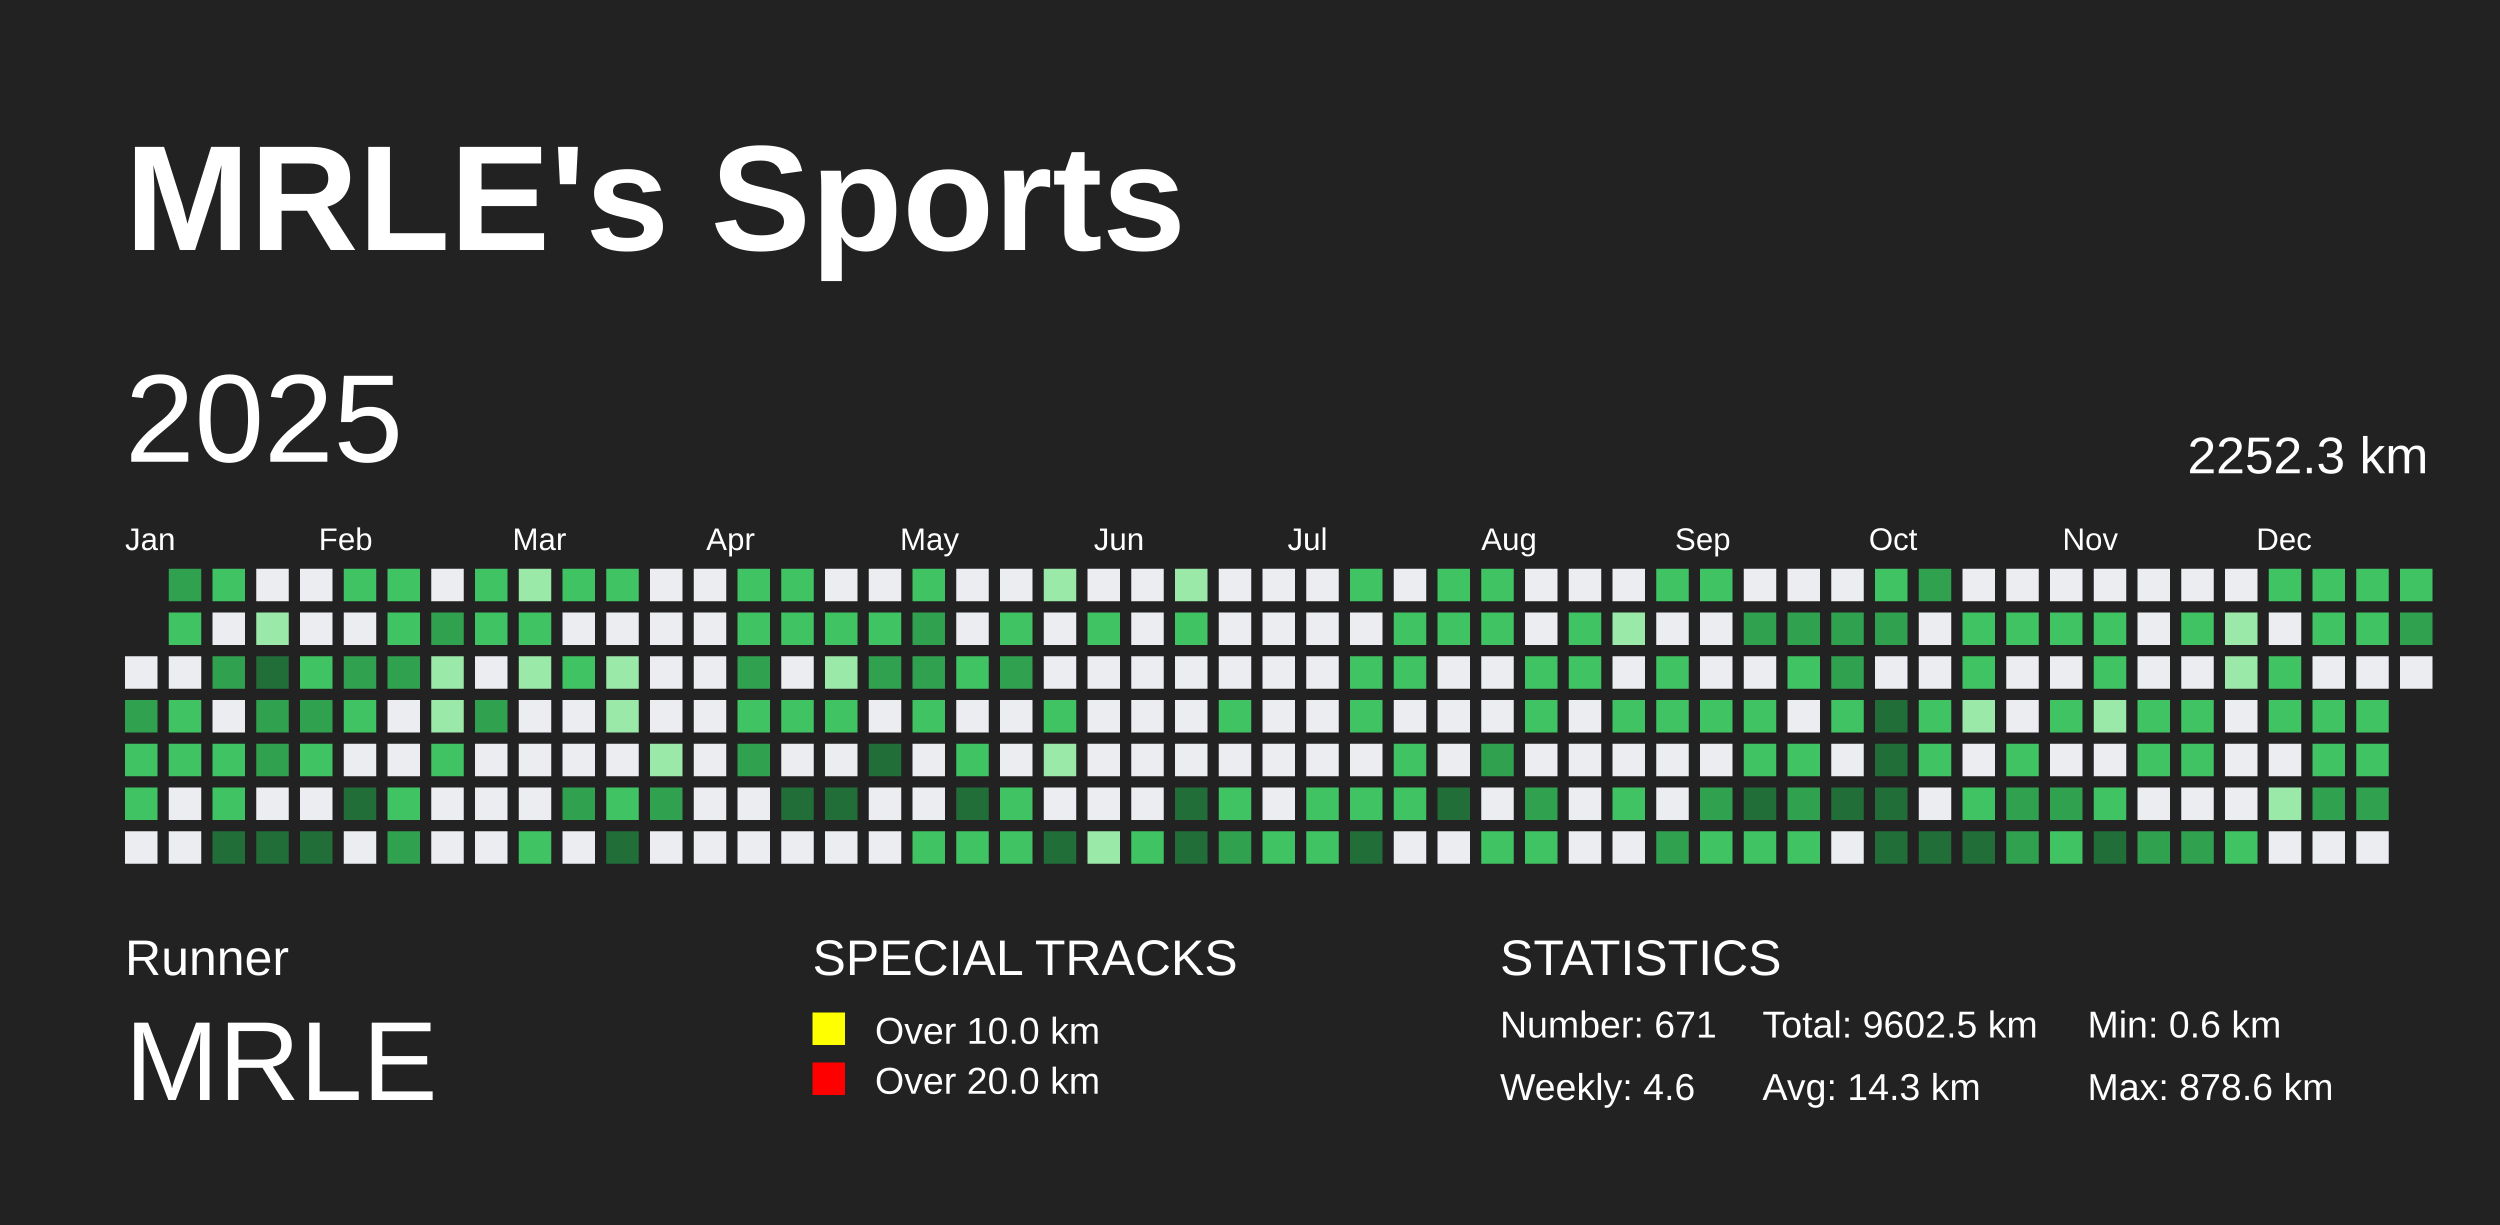
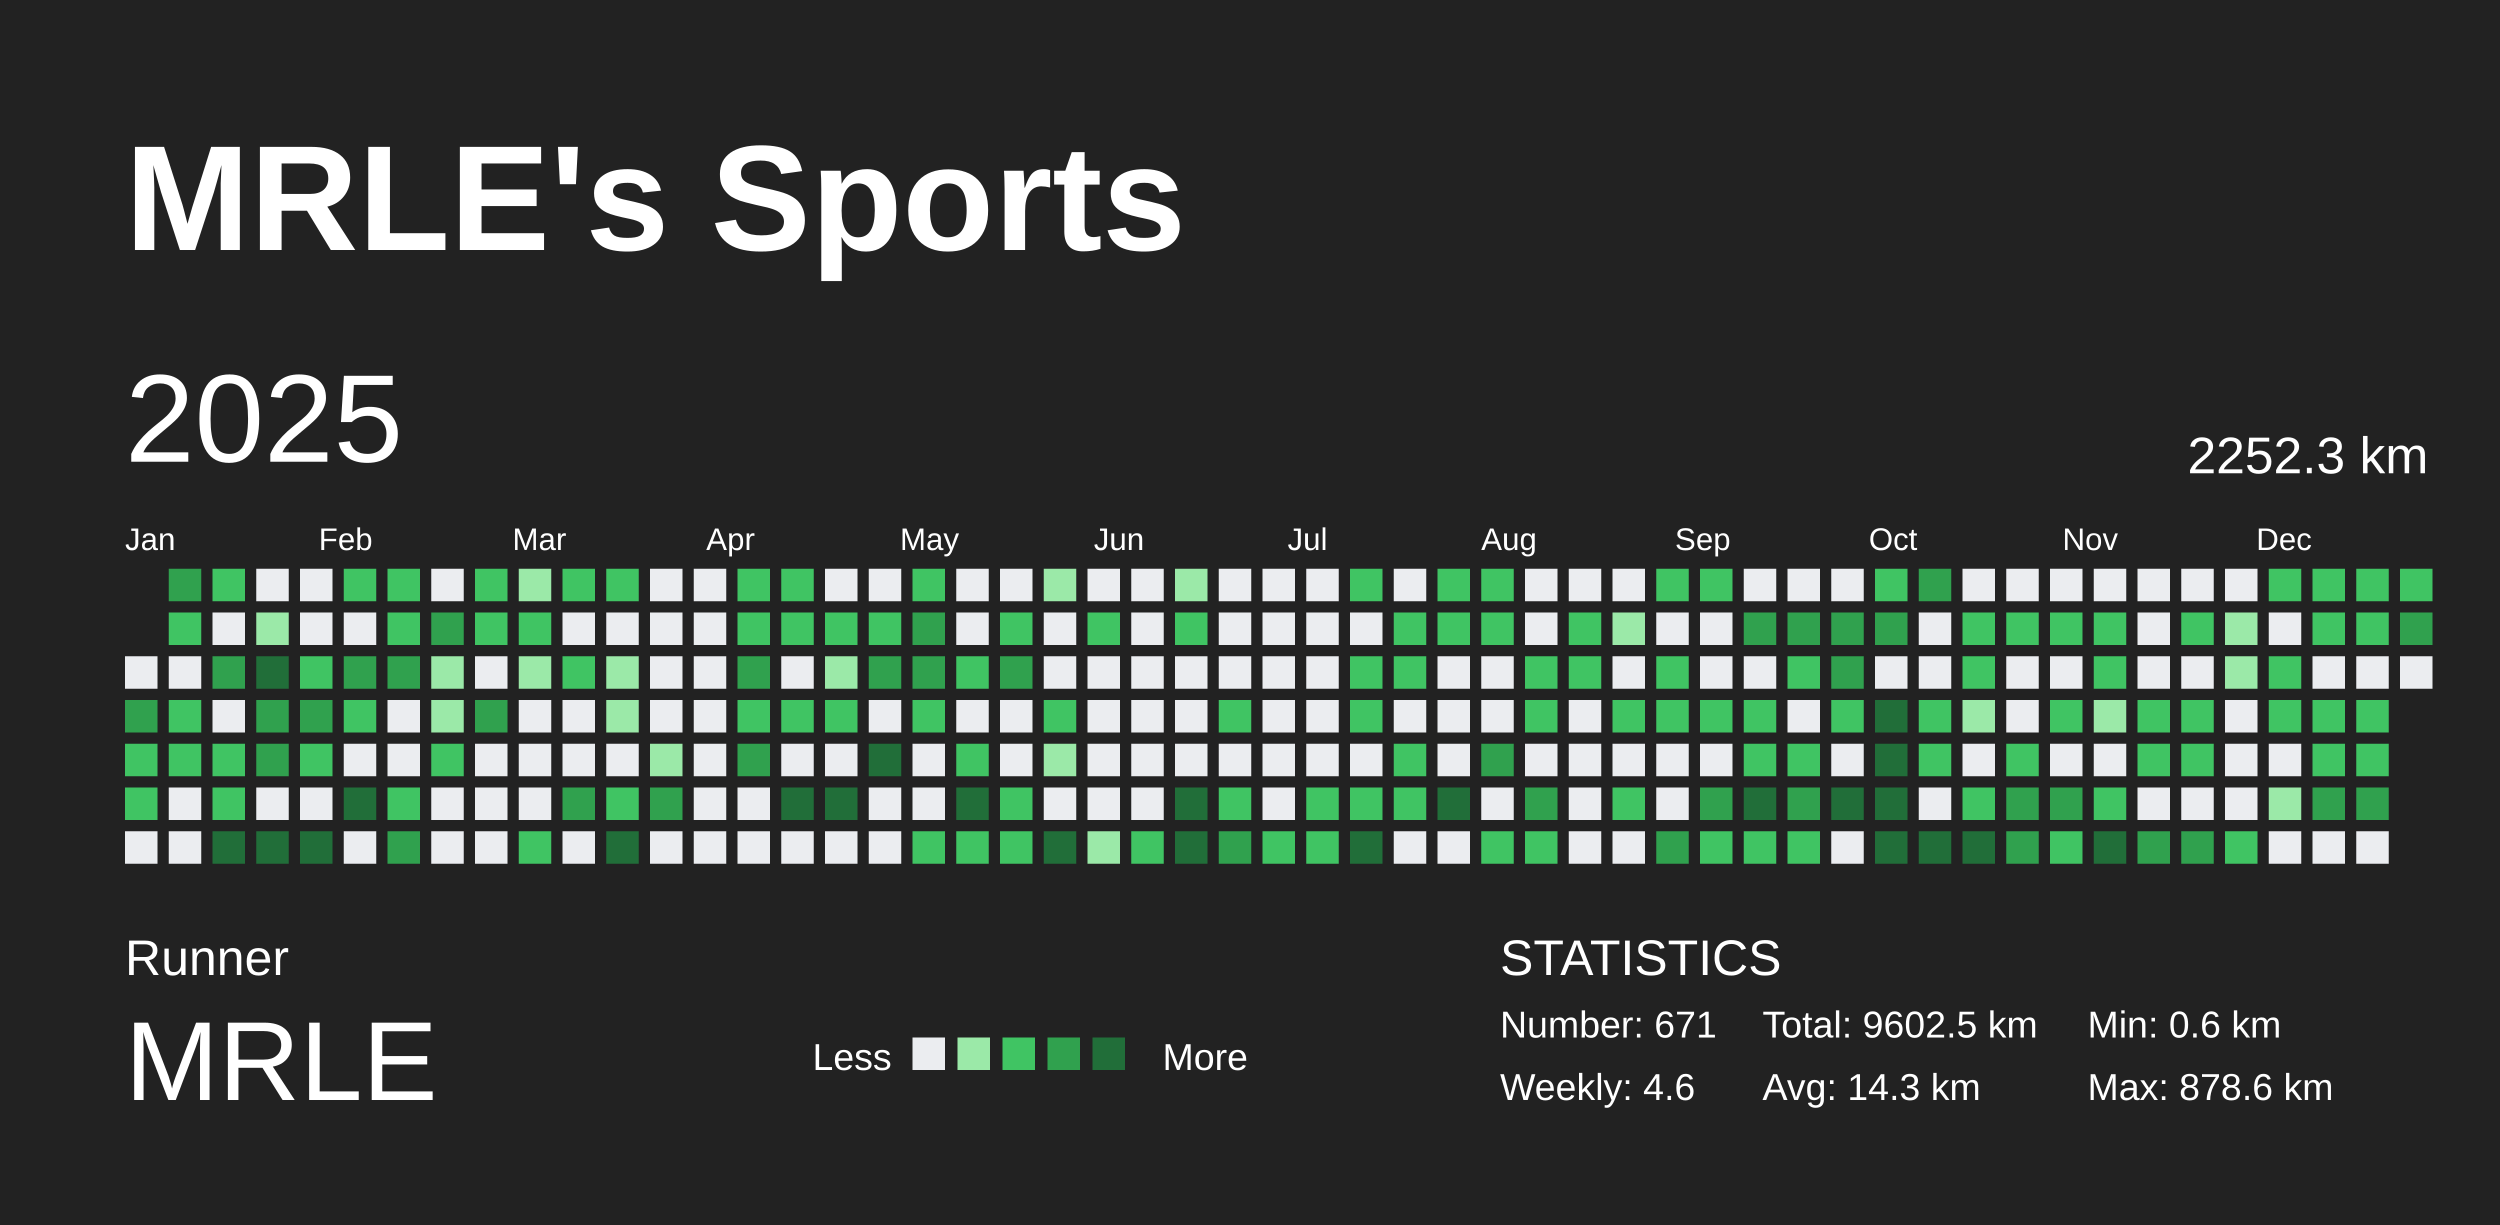
<svg xmlns="http://www.w3.org/2000/svg" baseProfile="full" height="98mm" version="1.1" viewBox="0,0,200,98" width="200mm">
  <defs />
  <rect fill="#222222" height="98" width="200" x="0" y="0" />
  <text fill="#FFFFFF" style="font-size:12px; font-family:Arial; font-weight:bold;" x="10" y="20">MRLE's Sports</text>
  <text fill="#FFFFFF" style="font-size:4px; font-family:Arial" x="10" y="78">Runner</text>
  <text fill="#FFFFFF" style="font-size:9px; font-family:Arial" x="10" y="88">MRLE</text>
-   <text fill="#FFFFFF" style="font-size:4px; font-family:Arial" x="65" y="78">SPECIAL TRACKS</text>
-   <rect fill="yellow" height="2.6" width="2.6" x="65" y="81" />
-   <text fill="#FFFFFF" style="font-size:3px; font-family:Arial" x="70" y="83.5">Over 10.0 km</text>
-   <rect fill="red" height="2.6" width="2.6" x="65" y="85" />
-   <text fill="#FFFFFF" style="font-size:3px; font-family:Arial" x="70" y="87.5">Over 20.0 km</text>
+   <text fill="#FFFFFF" style="font-size:3px; font-family:Arial" x="65" y="85.6">Less</text>
+   <rect fill="#ebedf0" height="2.6" width="2.6" x="73" y="83" />
+   <rect fill="#9be9a8" height="2.6" width="2.6" x="76.6" y="83" />
+   <rect fill="#40c463" height="2.6" width="2.6" x="80.2" y="83" />
+   <rect fill="#30a14e" height="2.6" width="2.6" x="83.8" y="83" />
+   <rect fill="#216e39" height="2.6" width="2.6" x="87.4" y="83" />
+   <text fill="#FFFFFF" style="font-size:3px; font-family:Arial" x="93" y="85.6">More</text>
  <text fill="#FFFFFF" style="font-size:4px; font-family:Arial" x="120" y="78">STATISTICS</text>
  <text fill="#FFFFFF" style="font-size:3px; font-family:Arial" x="120" y="83">Number: 671</text>
  <text fill="#FFFFFF" style="font-size:3px; font-family:Arial" x="120" y="88">Weekly: 4.6</text>
  <text fill="#FFFFFF" style="font-size:3px; font-family:Arial" x="141" y="83">Total: 9602.5 km</text>
  <text fill="#FFFFFF" style="font-size:3px; font-family:Arial" x="141" y="88">Avg: 14.3 km</text>
  <text fill="#FFFFFF" style="font-size:3px; font-family:Arial" x="167" y="83">Min: 0.6 km</text>
  <text fill="#FFFFFF" style="font-size:3px; font-family:Arial" x="167" y="88">Max: 878.6 km</text>
  <text dominant-baseline="hanging" fill="#FFFFFF" style="font-size:10.0px; font-family:Arial;" x="10" y="30">2025</text>
  <text dominant-baseline="hanging" fill="#FFFFFF" style="font-size:4.125px; font-family:Arial;" x="175" y="35">2252.3 km</text>
  <text fill="#FFFFFF" style="font-size:2.5px; font-family:Arial" x="10.0" y="44">Jan</text>
  <text fill="#FFFFFF" style="font-size:2.5px; font-family:Arial" x="25.5" y="44">Feb</text>
  <text fill="#FFFFFF" style="font-size:2.5px; font-family:Arial" x="41.0" y="44">Mar</text>
  <text fill="#FFFFFF" style="font-size:2.5px; font-family:Arial" x="56.5" y="44">Apr</text>
  <text fill="#FFFFFF" style="font-size:2.5px; font-family:Arial" x="72.0" y="44">May</text>
  <text fill="#FFFFFF" style="font-size:2.5px; font-family:Arial" x="87.5" y="44">Jun</text>
  <text fill="#FFFFFF" style="font-size:2.5px; font-family:Arial" x="103.0" y="44">Jul</text>
  <text fill="#FFFFFF" style="font-size:2.5px; font-family:Arial" x="118.5" y="44">Aug</text>
  <text fill="#FFFFFF" style="font-size:2.5px; font-family:Arial" x="134.0" y="44">Sep</text>
  <text fill="#FFFFFF" style="font-size:2.5px; font-family:Arial" x="149.5" y="44">Oct</text>
  <text fill="#FFFFFF" style="font-size:2.5px; font-family:Arial" x="165.0" y="44">Nov</text>
  <text fill="#FFFFFF" style="font-size:2.5px; font-family:Arial" x="180.5" y="44">Dec</text>
  <rect fill="#ebedf0" height="2.6" width="2.6" x="10.0" y="52.5" />
  <rect fill="#30a14e" height="2.6" width="2.6" x="10.0" y="56.0" />
  <rect fill="#40c463" height="2.6" width="2.6" x="10.0" y="59.5" />
  <rect fill="#40c463" height="2.6" width="2.6" x="10.0" y="63.0" />
  <rect fill="#ebedf0" height="2.6" width="2.6" x="10.0" y="66.5" />
  <rect fill="#30a14e" height="2.6" width="2.6" x="13.5" y="45.5" />
  <rect fill="#40c463" height="2.6" width="2.6" x="13.5" y="49.0" />
  <rect fill="#ebedf0" height="2.6" width="2.6" x="13.5" y="52.5" />
  <rect fill="#40c463" height="2.6" width="2.6" x="13.5" y="56.0" />
  <rect fill="#40c463" height="2.6" width="2.6" x="13.5" y="59.5" />
  <rect fill="#ebedf0" height="2.6" width="2.6" x="13.5" y="63.0" />
  <rect fill="#ebedf0" height="2.6" width="2.6" x="13.5" y="66.5" />
  <rect fill="#40c463" height="2.6" width="2.6" x="17.0" y="45.5" />
  <rect fill="#ebedf0" height="2.6" width="2.6" x="17.0" y="49.0" />
  <rect fill="#30a14e" height="2.6" width="2.6" x="17.0" y="52.5" />
  <rect fill="#ebedf0" height="2.6" width="2.6" x="17.0" y="56.0" />
  <rect fill="#40c463" height="2.6" width="2.6" x="17.0" y="59.5" />
  <rect fill="#40c463" height="2.6" width="2.6" x="17.0" y="63.0" />
  <rect fill="#216e39" height="2.6" width="2.6" x="17.0" y="66.5" />
  <rect fill="#ebedf0" height="2.6" width="2.6" x="20.5" y="45.5" />
  <rect fill="#9be9a8" height="2.6" width="2.6" x="20.5" y="49.0" />
  <rect fill="#216e39" height="2.6" width="2.6" x="20.5" y="52.5" />
  <rect fill="#30a14e" height="2.6" width="2.6" x="20.5" y="56.0" />
  <rect fill="#30a14e" height="2.6" width="2.6" x="20.5" y="59.5" />
  <rect fill="#ebedf0" height="2.6" width="2.6" x="20.5" y="63.0" />
  <rect fill="#216e39" height="2.6" width="2.6" x="20.5" y="66.5" />
  <rect fill="#ebedf0" height="2.6" width="2.6" x="24.0" y="45.5" />
  <rect fill="#ebedf0" height="2.6" width="2.6" x="24.0" y="49.0" />
  <rect fill="#40c463" height="2.6" width="2.6" x="24.0" y="52.5" />
  <rect fill="#30a14e" height="2.6" width="2.6" x="24.0" y="56.0" />
  <rect fill="#40c463" height="2.6" width="2.6" x="24.0" y="59.5" />
  <rect fill="#ebedf0" height="2.6" width="2.6" x="24.0" y="63.0" />
  <rect fill="#216e39" height="2.6" width="2.6" x="24.0" y="66.5" />
  <rect fill="#40c463" height="2.6" width="2.6" x="27.5" y="45.5" />
  <rect fill="#ebedf0" height="2.6" width="2.6" x="27.5" y="49.0" />
  <rect fill="#30a14e" height="2.6" width="2.6" x="27.5" y="52.5" />
  <rect fill="#40c463" height="2.6" width="2.6" x="27.5" y="56.0" />
  <rect fill="#ebedf0" height="2.6" width="2.6" x="27.5" y="59.5" />
  <rect fill="#216e39" height="2.6" width="2.6" x="27.5" y="63.0" />
  <rect fill="#ebedf0" height="2.6" width="2.6" x="27.5" y="66.5" />
  <rect fill="#40c463" height="2.6" width="2.6" x="31.0" y="45.5" />
  <rect fill="#40c463" height="2.6" width="2.6" x="31.0" y="49.0" />
  <rect fill="#30a14e" height="2.6" width="2.6" x="31.0" y="52.5" />
  <rect fill="#ebedf0" height="2.6" width="2.6" x="31.0" y="56.0" />
  <rect fill="#ebedf0" height="2.6" width="2.6" x="31.0" y="59.5" />
  <rect fill="#40c463" height="2.6" width="2.6" x="31.0" y="63.0" />
  <rect fill="#30a14e" height="2.6" width="2.6" x="31.0" y="66.5" />
  <rect fill="#ebedf0" height="2.6" width="2.6" x="34.5" y="45.5" />
  <rect fill="#30a14e" height="2.6" width="2.6" x="34.5" y="49.0" />
  <rect fill="#9be9a8" height="2.6" width="2.6" x="34.5" y="52.5" />
  <rect fill="#9be9a8" height="2.6" width="2.6" x="34.5" y="56.0" />
  <rect fill="#40c463" height="2.6" width="2.6" x="34.5" y="59.5" />
  <rect fill="#ebedf0" height="2.6" width="2.6" x="34.5" y="63.0" />
  <rect fill="#ebedf0" height="2.6" width="2.6" x="34.5" y="66.5" />
  <rect fill="#40c463" height="2.6" width="2.6" x="38.0" y="45.5" />
  <rect fill="#40c463" height="2.6" width="2.6" x="38.0" y="49.0" />
  <rect fill="#ebedf0" height="2.6" width="2.6" x="38.0" y="52.5" />
  <rect fill="#30a14e" height="2.6" width="2.6" x="38.0" y="56.0" />
  <rect fill="#ebedf0" height="2.6" width="2.6" x="38.0" y="59.5" />
  <rect fill="#ebedf0" height="2.6" width="2.6" x="38.0" y="63.0" />
  <rect fill="#ebedf0" height="2.6" width="2.6" x="38.0" y="66.5" />
  <rect fill="#9be9a8" height="2.6" width="2.6" x="41.5" y="45.5" />
  <rect fill="#40c463" height="2.6" width="2.6" x="41.5" y="49.0" />
  <rect fill="#9be9a8" height="2.6" width="2.6" x="41.5" y="52.5" />
  <rect fill="#ebedf0" height="2.6" width="2.6" x="41.5" y="56.0" />
  <rect fill="#ebedf0" height="2.6" width="2.6" x="41.5" y="59.5" />
  <rect fill="#ebedf0" height="2.6" width="2.6" x="41.5" y="63.0" />
  <rect fill="#40c463" height="2.6" width="2.6" x="41.5" y="66.5" />
  <rect fill="#40c463" height="2.6" width="2.6" x="45.0" y="45.5" />
  <rect fill="#ebedf0" height="2.6" width="2.6" x="45.0" y="49.0" />
  <rect fill="#40c463" height="2.6" width="2.6" x="45.0" y="52.5" />
  <rect fill="#ebedf0" height="2.6" width="2.6" x="45.0" y="56.0" />
  <rect fill="#ebedf0" height="2.6" width="2.6" x="45.0" y="59.5" />
  <rect fill="#30a14e" height="2.6" width="2.6" x="45.0" y="63.0" />
  <rect fill="#ebedf0" height="2.6" width="2.6" x="45.0" y="66.5" />
  <rect fill="#40c463" height="2.6" width="2.6" x="48.5" y="45.5" />
  <rect fill="#ebedf0" height="2.6" width="2.6" x="48.5" y="49.0" />
  <rect fill="#9be9a8" height="2.6" width="2.6" x="48.5" y="52.5" />
  <rect fill="#9be9a8" height="2.6" width="2.6" x="48.5" y="56.0" />
  <rect fill="#ebedf0" height="2.6" width="2.6" x="48.5" y="59.5" />
  <rect fill="#40c463" height="2.6" width="2.6" x="48.5" y="63.0" />
  <rect fill="#216e39" height="2.6" width="2.6" x="48.5" y="66.5" />
  <rect fill="#ebedf0" height="2.6" width="2.6" x="52.0" y="45.5" />
  <rect fill="#ebedf0" height="2.6" width="2.6" x="52.0" y="49.0" />
  <rect fill="#ebedf0" height="2.6" width="2.6" x="52.0" y="52.5" />
  <rect fill="#ebedf0" height="2.6" width="2.6" x="52.0" y="56.0" />
  <rect fill="#9be9a8" height="2.6" width="2.6" x="52.0" y="59.5" />
  <rect fill="#30a14e" height="2.6" width="2.6" x="52.0" y="63.0" />
  <rect fill="#ebedf0" height="2.6" width="2.6" x="52.0" y="66.5" />
  <rect fill="#ebedf0" height="2.6" width="2.6" x="55.5" y="45.5" />
  <rect fill="#ebedf0" height="2.6" width="2.6" x="55.5" y="49.0" />
  <rect fill="#ebedf0" height="2.6" width="2.6" x="55.5" y="52.5" />
  <rect fill="#ebedf0" height="2.6" width="2.6" x="55.5" y="56.0" />
  <rect fill="#ebedf0" height="2.6" width="2.6" x="55.5" y="59.5" />
  <rect fill="#ebedf0" height="2.6" width="2.6" x="55.5" y="63.0" />
  <rect fill="#ebedf0" height="2.6" width="2.6" x="55.5" y="66.5" />
  <rect fill="#40c463" height="2.6" width="2.6" x="59.0" y="45.5" />
  <rect fill="#40c463" height="2.6" width="2.6" x="59.0" y="49.0" />
  <rect fill="#30a14e" height="2.6" width="2.6" x="59.0" y="52.5" />
  <rect fill="#40c463" height="2.6" width="2.6" x="59.0" y="56.0" />
  <rect fill="#30a14e" height="2.6" width="2.6" x="59.0" y="59.5" />
  <rect fill="#ebedf0" height="2.6" width="2.6" x="59.0" y="63.0" />
  <rect fill="#ebedf0" height="2.6" width="2.6" x="59.0" y="66.5" />
  <rect fill="#40c463" height="2.6" width="2.6" x="62.5" y="45.5" />
  <rect fill="#40c463" height="2.6" width="2.6" x="62.5" y="49.0" />
  <rect fill="#ebedf0" height="2.6" width="2.6" x="62.5" y="52.5" />
  <rect fill="#40c463" height="2.6" width="2.6" x="62.5" y="56.0" />
  <rect fill="#ebedf0" height="2.6" width="2.6" x="62.5" y="59.5" />
  <rect fill="#216e39" height="2.6" width="2.6" x="62.5" y="63.0" />
  <rect fill="#ebedf0" height="2.6" width="2.6" x="62.5" y="66.5" />
  <rect fill="#ebedf0" height="2.6" width="2.6" x="66.0" y="45.5" />
  <rect fill="#40c463" height="2.6" width="2.6" x="66.0" y="49.0" />
  <rect fill="#9be9a8" height="2.6" width="2.6" x="66.0" y="52.5" />
  <rect fill="#40c463" height="2.6" width="2.6" x="66.0" y="56.0" />
  <rect fill="#ebedf0" height="2.6" width="2.6" x="66.0" y="59.5" />
  <rect fill="#216e39" height="2.6" width="2.6" x="66.0" y="63.0" />
  <rect fill="#ebedf0" height="2.6" width="2.6" x="66.0" y="66.5" />
  <rect fill="#ebedf0" height="2.6" width="2.6" x="69.5" y="45.5" />
  <rect fill="#40c463" height="2.6" width="2.6" x="69.5" y="49.0" />
  <rect fill="#30a14e" height="2.6" width="2.6" x="69.5" y="52.5" />
  <rect fill="#ebedf0" height="2.6" width="2.6" x="69.5" y="56.0" />
  <rect fill="#216e39" height="2.6" width="2.6" x="69.5" y="59.5" />
  <rect fill="#ebedf0" height="2.6" width="2.6" x="69.5" y="63.0" />
  <rect fill="#ebedf0" height="2.6" width="2.6" x="69.5" y="66.5" />
  <rect fill="#40c463" height="2.6" width="2.6" x="73.0" y="45.5" />
  <rect fill="#30a14e" height="2.6" width="2.6" x="73.0" y="49.0" />
  <rect fill="#30a14e" height="2.6" width="2.6" x="73.0" y="52.5" />
  <rect fill="#40c463" height="2.6" width="2.6" x="73.0" y="56.0" />
  <rect fill="#ebedf0" height="2.6" width="2.6" x="73.0" y="59.5" />
  <rect fill="#ebedf0" height="2.6" width="2.6" x="73.0" y="63.0" />
  <rect fill="#40c463" height="2.6" width="2.6" x="73.0" y="66.5" />
  <rect fill="#ebedf0" height="2.6" width="2.6" x="76.5" y="45.5" />
  <rect fill="#ebedf0" height="2.6" width="2.6" x="76.5" y="49.0" />
  <rect fill="#40c463" height="2.6" width="2.6" x="76.5" y="52.5" />
  <rect fill="#ebedf0" height="2.6" width="2.6" x="76.5" y="56.0" />
  <rect fill="#40c463" height="2.6" width="2.6" x="76.5" y="59.5" />
  <rect fill="#216e39" height="2.6" width="2.6" x="76.5" y="63.0" />
  <rect fill="#40c463" height="2.6" width="2.6" x="76.5" y="66.5" />
  <rect fill="#ebedf0" height="2.6" width="2.6" x="80.0" y="45.5" />
  <rect fill="#40c463" height="2.6" width="2.6" x="80.0" y="49.0" />
  <rect fill="#30a14e" height="2.6" width="2.6" x="80.0" y="52.5" />
  <rect fill="#ebedf0" height="2.6" width="2.6" x="80.0" y="56.0" />
  <rect fill="#ebedf0" height="2.6" width="2.6" x="80.0" y="59.5" />
  <rect fill="#40c463" height="2.6" width="2.6" x="80.0" y="63.0" />
  <rect fill="#40c463" height="2.6" width="2.6" x="80.0" y="66.5" />
  <rect fill="#9be9a8" height="2.6" width="2.6" x="83.5" y="45.5" />
  <rect fill="#ebedf0" height="2.6" width="2.6" x="83.5" y="49.0" />
  <rect fill="#ebedf0" height="2.6" width="2.6" x="83.5" y="52.5" />
  <rect fill="#40c463" height="2.6" width="2.6" x="83.5" y="56.0" />
  <rect fill="#9be9a8" height="2.6" width="2.6" x="83.5" y="59.5" />
  <rect fill="#ebedf0" height="2.6" width="2.6" x="83.5" y="63.0" />
  <rect fill="#216e39" height="2.6" width="2.6" x="83.5" y="66.5" />
  <rect fill="#ebedf0" height="2.6" width="2.6" x="87.0" y="45.5" />
  <rect fill="#40c463" height="2.6" width="2.6" x="87.0" y="49.0" />
  <rect fill="#ebedf0" height="2.6" width="2.6" x="87.0" y="52.5" />
  <rect fill="#ebedf0" height="2.6" width="2.6" x="87.0" y="56.0" />
  <rect fill="#ebedf0" height="2.6" width="2.6" x="87.0" y="59.5" />
  <rect fill="#ebedf0" height="2.6" width="2.6" x="87.0" y="63.0" />
  <rect fill="#9be9a8" height="2.6" width="2.6" x="87.0" y="66.5" />
  <rect fill="#ebedf0" height="2.6" width="2.6" x="90.5" y="45.5" />
  <rect fill="#ebedf0" height="2.6" width="2.6" x="90.5" y="49.0" />
  <rect fill="#ebedf0" height="2.6" width="2.6" x="90.5" y="52.5" />
  <rect fill="#ebedf0" height="2.6" width="2.6" x="90.5" y="56.0" />
  <rect fill="#ebedf0" height="2.6" width="2.6" x="90.5" y="59.5" />
  <rect fill="#ebedf0" height="2.6" width="2.6" x="90.5" y="63.0" />
  <rect fill="#40c463" height="2.6" width="2.6" x="90.5" y="66.5" />
  <rect fill="#9be9a8" height="2.6" width="2.6" x="94.0" y="45.5" />
  <rect fill="#40c463" height="2.6" width="2.6" x="94.0" y="49.0" />
  <rect fill="#ebedf0" height="2.6" width="2.6" x="94.0" y="52.5" />
  <rect fill="#ebedf0" height="2.6" width="2.6" x="94.0" y="56.0" />
  <rect fill="#ebedf0" height="2.6" width="2.6" x="94.0" y="59.5" />
  <rect fill="#216e39" height="2.6" width="2.6" x="94.0" y="63.0" />
  <rect fill="#216e39" height="2.6" width="2.6" x="94.0" y="66.5" />
  <rect fill="#ebedf0" height="2.6" width="2.6" x="97.5" y="45.5" />
  <rect fill="#ebedf0" height="2.6" width="2.6" x="97.5" y="49.0" />
  <rect fill="#ebedf0" height="2.6" width="2.6" x="97.5" y="52.5" />
  <rect fill="#40c463" height="2.6" width="2.6" x="97.5" y="56.0" />
  <rect fill="#ebedf0" height="2.6" width="2.6" x="97.5" y="59.5" />
  <rect fill="#40c463" height="2.6" width="2.6" x="97.5" y="63.0" />
  <rect fill="#30a14e" height="2.6" width="2.6" x="97.5" y="66.5" />
  <rect fill="#ebedf0" height="2.6" width="2.6" x="101.0" y="45.5" />
  <rect fill="#ebedf0" height="2.6" width="2.6" x="101.0" y="49.0" />
  <rect fill="#ebedf0" height="2.6" width="2.6" x="101.0" y="52.5" />
  <rect fill="#ebedf0" height="2.6" width="2.6" x="101.0" y="56.0" />
  <rect fill="#ebedf0" height="2.6" width="2.6" x="101.0" y="59.5" />
  <rect fill="#ebedf0" height="2.6" width="2.6" x="101.0" y="63.0" />
  <rect fill="#40c463" height="2.6" width="2.6" x="101.0" y="66.5" />
  <rect fill="#ebedf0" height="2.6" width="2.6" x="104.5" y="45.5" />
  <rect fill="#ebedf0" height="2.6" width="2.6" x="104.5" y="49.0" />
  <rect fill="#ebedf0" height="2.6" width="2.6" x="104.5" y="52.5" />
  <rect fill="#ebedf0" height="2.6" width="2.6" x="104.5" y="56.0" />
  <rect fill="#ebedf0" height="2.6" width="2.6" x="104.5" y="59.5" />
  <rect fill="#40c463" height="2.6" width="2.6" x="104.5" y="63.0" />
  <rect fill="#40c463" height="2.6" width="2.6" x="104.5" y="66.5" />
  <rect fill="#40c463" height="2.6" width="2.6" x="108.0" y="45.5" />
  <rect fill="#ebedf0" height="2.6" width="2.6" x="108.0" y="49.0" />
  <rect fill="#40c463" height="2.6" width="2.6" x="108.0" y="52.5" />
  <rect fill="#40c463" height="2.6" width="2.6" x="108.0" y="56.0" />
  <rect fill="#ebedf0" height="2.6" width="2.6" x="108.0" y="59.5" />
  <rect fill="#40c463" height="2.6" width="2.6" x="108.0" y="63.0" />
  <rect fill="#216e39" height="2.6" width="2.6" x="108.0" y="66.5" />
  <rect fill="#ebedf0" height="2.6" width="2.6" x="111.5" y="45.5" />
  <rect fill="#40c463" height="2.6" width="2.6" x="111.5" y="49.0" />
  <rect fill="#40c463" height="2.6" width="2.6" x="111.5" y="52.5" />
  <rect fill="#ebedf0" height="2.6" width="2.6" x="111.5" y="56.0" />
  <rect fill="#40c463" height="2.6" width="2.6" x="111.5" y="59.5" />
  <rect fill="#40c463" height="2.6" width="2.6" x="111.5" y="63.0" />
  <rect fill="#ebedf0" height="2.6" width="2.6" x="111.5" y="66.5" />
  <rect fill="#40c463" height="2.6" width="2.6" x="115.0" y="45.5" />
  <rect fill="#40c463" height="2.6" width="2.6" x="115.0" y="49.0" />
  <rect fill="#ebedf0" height="2.6" width="2.6" x="115.0" y="52.5" />
  <rect fill="#ebedf0" height="2.6" width="2.6" x="115.0" y="56.0" />
  <rect fill="#ebedf0" height="2.6" width="2.6" x="115.0" y="59.5" />
  <rect fill="#216e39" height="2.6" width="2.6" x="115.0" y="63.0" />
  <rect fill="#ebedf0" height="2.6" width="2.6" x="115.0" y="66.5" />
  <rect fill="#40c463" height="2.6" width="2.6" x="118.5" y="45.5" />
  <rect fill="#40c463" height="2.6" width="2.6" x="118.5" y="49.0" />
  <rect fill="#ebedf0" height="2.6" width="2.6" x="118.5" y="52.5" />
  <rect fill="#ebedf0" height="2.6" width="2.6" x="118.5" y="56.0" />
  <rect fill="#30a14e" height="2.6" width="2.6" x="118.5" y="59.5" />
  <rect fill="#ebedf0" height="2.6" width="2.6" x="118.5" y="63.0" />
  <rect fill="#40c463" height="2.6" width="2.6" x="118.5" y="66.5" />
  <rect fill="#ebedf0" height="2.6" width="2.6" x="122.0" y="45.5" />
  <rect fill="#ebedf0" height="2.6" width="2.6" x="122.0" y="49.0" />
  <rect fill="#40c463" height="2.6" width="2.6" x="122.0" y="52.5" />
  <rect fill="#40c463" height="2.6" width="2.6" x="122.0" y="56.0" />
  <rect fill="#ebedf0" height="2.6" width="2.6" x="122.0" y="59.5" />
  <rect fill="#30a14e" height="2.6" width="2.6" x="122.0" y="63.0" />
  <rect fill="#40c463" height="2.6" width="2.6" x="122.0" y="66.5" />
  <rect fill="#ebedf0" height="2.6" width="2.6" x="125.5" y="45.5" />
  <rect fill="#40c463" height="2.6" width="2.6" x="125.5" y="49.0" />
  <rect fill="#40c463" height="2.6" width="2.6" x="125.5" y="52.5" />
  <rect fill="#ebedf0" height="2.6" width="2.6" x="125.5" y="56.0" />
  <rect fill="#ebedf0" height="2.6" width="2.6" x="125.5" y="59.5" />
  <rect fill="#ebedf0" height="2.6" width="2.6" x="125.5" y="63.0" />
  <rect fill="#ebedf0" height="2.6" width="2.6" x="125.5" y="66.5" />
  <rect fill="#ebedf0" height="2.6" width="2.6" x="129.0" y="45.5" />
  <rect fill="#9be9a8" height="2.6" width="2.6" x="129.0" y="49.0" />
  <rect fill="#ebedf0" height="2.6" width="2.6" x="129.0" y="52.5" />
  <rect fill="#40c463" height="2.6" width="2.6" x="129.0" y="56.0" />
  <rect fill="#ebedf0" height="2.6" width="2.6" x="129.0" y="59.5" />
  <rect fill="#40c463" height="2.6" width="2.6" x="129.0" y="63.0" />
  <rect fill="#ebedf0" height="2.6" width="2.6" x="129.0" y="66.5" />
  <rect fill="#40c463" height="2.6" width="2.6" x="132.5" y="45.5" />
  <rect fill="#ebedf0" height="2.6" width="2.6" x="132.5" y="49.0" />
  <rect fill="#40c463" height="2.6" width="2.6" x="132.5" y="52.5" />
  <rect fill="#40c463" height="2.6" width="2.6" x="132.5" y="56.0" />
  <rect fill="#ebedf0" height="2.6" width="2.6" x="132.5" y="59.5" />
  <rect fill="#ebedf0" height="2.6" width="2.6" x="132.5" y="63.0" />
  <rect fill="#30a14e" height="2.6" width="2.6" x="132.5" y="66.5" />
  <rect fill="#40c463" height="2.6" width="2.6" x="136.0" y="45.5" />
  <rect fill="#ebedf0" height="2.6" width="2.6" x="136.0" y="49.0" />
  <rect fill="#ebedf0" height="2.6" width="2.6" x="136.0" y="52.5" />
  <rect fill="#40c463" height="2.6" width="2.6" x="136.0" y="56.0" />
  <rect fill="#ebedf0" height="2.6" width="2.6" x="136.0" y="59.5" />
  <rect fill="#30a14e" height="2.6" width="2.6" x="136.0" y="63.0" />
  <rect fill="#40c463" height="2.6" width="2.6" x="136.0" y="66.5" />
  <rect fill="#ebedf0" height="2.6" width="2.6" x="139.5" y="45.5" />
  <rect fill="#30a14e" height="2.6" width="2.6" x="139.5" y="49.0" />
  <rect fill="#ebedf0" height="2.6" width="2.6" x="139.5" y="52.5" />
  <rect fill="#40c463" height="2.6" width="2.6" x="139.5" y="56.0" />
  <rect fill="#40c463" height="2.6" width="2.6" x="139.5" y="59.5" />
  <rect fill="#216e39" height="2.6" width="2.6" x="139.5" y="63.0" />
  <rect fill="#40c463" height="2.6" width="2.6" x="139.5" y="66.5" />
  <rect fill="#ebedf0" height="2.6" width="2.6" x="143.0" y="45.5" />
  <rect fill="#30a14e" height="2.6" width="2.6" x="143.0" y="49.0" />
  <rect fill="#40c463" height="2.6" width="2.6" x="143.0" y="52.5" />
  <rect fill="#ebedf0" height="2.6" width="2.6" x="143.0" y="56.0" />
  <rect fill="#40c463" height="2.6" width="2.6" x="143.0" y="59.5" />
  <rect fill="#30a14e" height="2.6" width="2.6" x="143.0" y="63.0" />
  <rect fill="#40c463" height="2.6" width="2.6" x="143.0" y="66.5" />
  <rect fill="#ebedf0" height="2.6" width="2.6" x="146.5" y="45.5" />
  <rect fill="#30a14e" height="2.6" width="2.6" x="146.5" y="49.0" />
  <rect fill="#30a14e" height="2.6" width="2.6" x="146.5" y="52.5" />
  <rect fill="#40c463" height="2.6" width="2.6" x="146.5" y="56.0" />
  <rect fill="#ebedf0" height="2.6" width="2.6" x="146.5" y="59.5" />
  <rect fill="#216e39" height="2.6" width="2.6" x="146.5" y="63.0" />
  <rect fill="#ebedf0" height="2.6" width="2.6" x="146.5" y="66.5" />
  <rect fill="#40c463" height="2.6" width="2.6" x="150.0" y="45.5" />
  <rect fill="#30a14e" height="2.6" width="2.6" x="150.0" y="49.0" />
  <rect fill="#ebedf0" height="2.6" width="2.6" x="150.0" y="52.5" />
  <rect fill="#216e39" height="2.6" width="2.6" x="150.0" y="56.0" />
  <rect fill="#216e39" height="2.6" width="2.6" x="150.0" y="59.5" />
  <rect fill="#216e39" height="2.6" width="2.6" x="150.0" y="63.0" />
  <rect fill="#216e39" height="2.6" width="2.6" x="150.0" y="66.5" />
  <rect fill="#30a14e" height="2.6" width="2.6" x="153.5" y="45.5" />
  <rect fill="#ebedf0" height="2.6" width="2.6" x="153.5" y="49.0" />
  <rect fill="#ebedf0" height="2.6" width="2.6" x="153.5" y="52.5" />
  <rect fill="#40c463" height="2.6" width="2.6" x="153.5" y="56.0" />
  <rect fill="#40c463" height="2.6" width="2.6" x="153.5" y="59.5" />
  <rect fill="#ebedf0" height="2.6" width="2.6" x="153.5" y="63.0" />
  <rect fill="#216e39" height="2.6" width="2.6" x="153.5" y="66.5" />
  <rect fill="#ebedf0" height="2.6" width="2.6" x="157.0" y="45.5" />
  <rect fill="#40c463" height="2.6" width="2.6" x="157.0" y="49.0" />
  <rect fill="#40c463" height="2.6" width="2.6" x="157.0" y="52.5" />
  <rect fill="#9be9a8" height="2.6" width="2.6" x="157.0" y="56.0" />
  <rect fill="#ebedf0" height="2.6" width="2.6" x="157.0" y="59.5" />
  <rect fill="#40c463" height="2.6" width="2.6" x="157.0" y="63.0" />
  <rect fill="#216e39" height="2.6" width="2.6" x="157.0" y="66.5" />
  <rect fill="#ebedf0" height="2.6" width="2.6" x="160.5" y="45.5" />
  <rect fill="#40c463" height="2.6" width="2.6" x="160.5" y="49.0" />
  <rect fill="#ebedf0" height="2.6" width="2.6" x="160.5" y="52.5" />
  <rect fill="#ebedf0" height="2.6" width="2.6" x="160.5" y="56.0" />
  <rect fill="#40c463" height="2.6" width="2.6" x="160.5" y="59.5" />
  <rect fill="#30a14e" height="2.6" width="2.6" x="160.5" y="63.0" />
  <rect fill="#30a14e" height="2.6" width="2.6" x="160.5" y="66.5" />
  <rect fill="#ebedf0" height="2.6" width="2.6" x="164.0" y="45.5" />
  <rect fill="#40c463" height="2.6" width="2.6" x="164.0" y="49.0" />
  <rect fill="#ebedf0" height="2.6" width="2.6" x="164.0" y="52.5" />
  <rect fill="#40c463" height="2.6" width="2.6" x="164.0" y="56.0" />
  <rect fill="#ebedf0" height="2.6" width="2.6" x="164.0" y="59.5" />
  <rect fill="#30a14e" height="2.6" width="2.6" x="164.0" y="63.0" />
  <rect fill="#40c463" height="2.6" width="2.6" x="164.0" y="66.5" />
  <rect fill="#ebedf0" height="2.6" width="2.6" x="167.5" y="45.5" />
  <rect fill="#40c463" height="2.6" width="2.6" x="167.5" y="49.0" />
  <rect fill="#40c463" height="2.6" width="2.6" x="167.5" y="52.5" />
  <rect fill="#9be9a8" height="2.6" width="2.6" x="167.5" y="56.0" />
  <rect fill="#ebedf0" height="2.6" width="2.6" x="167.5" y="59.5" />
  <rect fill="#40c463" height="2.6" width="2.6" x="167.5" y="63.0" />
  <rect fill="#216e39" height="2.6" width="2.6" x="167.5" y="66.5" />
  <rect fill="#ebedf0" height="2.6" width="2.6" x="171.0" y="45.5" />
  <rect fill="#ebedf0" height="2.6" width="2.6" x="171.0" y="49.0" />
  <rect fill="#ebedf0" height="2.6" width="2.6" x="171.0" y="52.5" />
  <rect fill="#40c463" height="2.6" width="2.6" x="171.0" y="56.0" />
  <rect fill="#40c463" height="2.6" width="2.6" x="171.0" y="59.5" />
  <rect fill="#ebedf0" height="2.6" width="2.6" x="171.0" y="63.0" />
  <rect fill="#30a14e" height="2.6" width="2.6" x="171.0" y="66.5" />
  <rect fill="#ebedf0" height="2.6" width="2.6" x="174.5" y="45.5" />
  <rect fill="#40c463" height="2.6" width="2.6" x="174.5" y="49.0" />
  <rect fill="#ebedf0" height="2.6" width="2.6" x="174.5" y="52.5" />
  <rect fill="#40c463" height="2.6" width="2.6" x="174.5" y="56.0" />
  <rect fill="#40c463" height="2.6" width="2.6" x="174.5" y="59.5" />
  <rect fill="#ebedf0" height="2.6" width="2.6" x="174.5" y="63.0" />
  <rect fill="#30a14e" height="2.6" width="2.6" x="174.5" y="66.5" />
  <rect fill="#ebedf0" height="2.6" width="2.6" x="178.0" y="45.5" />
  <rect fill="#9be9a8" height="2.6" width="2.6" x="178.0" y="49.0" />
  <rect fill="#9be9a8" height="2.6" width="2.6" x="178.0" y="52.5" />
  <rect fill="#ebedf0" height="2.6" width="2.6" x="178.0" y="56.0" />
  <rect fill="#ebedf0" height="2.6" width="2.6" x="178.0" y="59.5" />
  <rect fill="#ebedf0" height="2.6" width="2.6" x="178.0" y="63.0" />
  <rect fill="#40c463" height="2.6" width="2.6" x="178.0" y="66.5" />
  <rect fill="#40c463" height="2.6" width="2.6" x="181.5" y="45.5" />
  <rect fill="#ebedf0" height="2.6" width="2.6" x="181.5" y="49.0" />
  <rect fill="#40c463" height="2.6" width="2.6" x="181.5" y="52.5" />
  <rect fill="#40c463" height="2.6" width="2.6" x="181.5" y="56.0" />
  <rect fill="#ebedf0" height="2.6" width="2.6" x="181.5" y="59.5" />
  <rect fill="#9be9a8" height="2.6" width="2.6" x="181.5" y="63.0" />
  <rect fill="#ebedf0" height="2.6" width="2.6" x="181.5" y="66.5" />
  <rect fill="#40c463" height="2.6" width="2.6" x="185.0" y="45.5" />
  <rect fill="#40c463" height="2.6" width="2.6" x="185.0" y="49.0" />
  <rect fill="#ebedf0" height="2.6" width="2.6" x="185.0" y="52.5" />
  <rect fill="#40c463" height="2.6" width="2.6" x="185.0" y="56.0" />
  <rect fill="#40c463" height="2.6" width="2.6" x="185.0" y="59.5" />
  <rect fill="#30a14e" height="2.6" width="2.6" x="185.0" y="63.0" />
  <rect fill="#ebedf0" height="2.6" width="2.6" x="185.0" y="66.5" />
  <rect fill="#40c463" height="2.6" width="2.6" x="188.5" y="45.5" />
  <rect fill="#40c463" height="2.6" width="2.6" x="188.5" y="49.0" />
  <rect fill="#ebedf0" height="2.6" width="2.6" x="188.5" y="52.5" />
  <rect fill="#40c463" height="2.6" width="2.6" x="188.5" y="56.0" />
  <rect fill="#40c463" height="2.6" width="2.6" x="188.5" y="59.5" />
  <rect fill="#30a14e" height="2.6" width="2.6" x="188.5" y="63.0" />
  <rect fill="#ebedf0" height="2.6" width="2.6" x="188.5" y="66.5" />
  <rect fill="#40c463" height="2.6" width="2.6" x="192.0" y="45.5" />
  <rect fill="#30a14e" height="2.6" width="2.6" x="192.0" y="49.0" />
  <rect fill="#ebedf0" height="2.6" width="2.6" x="192.0" y="52.5" />
</svg>
